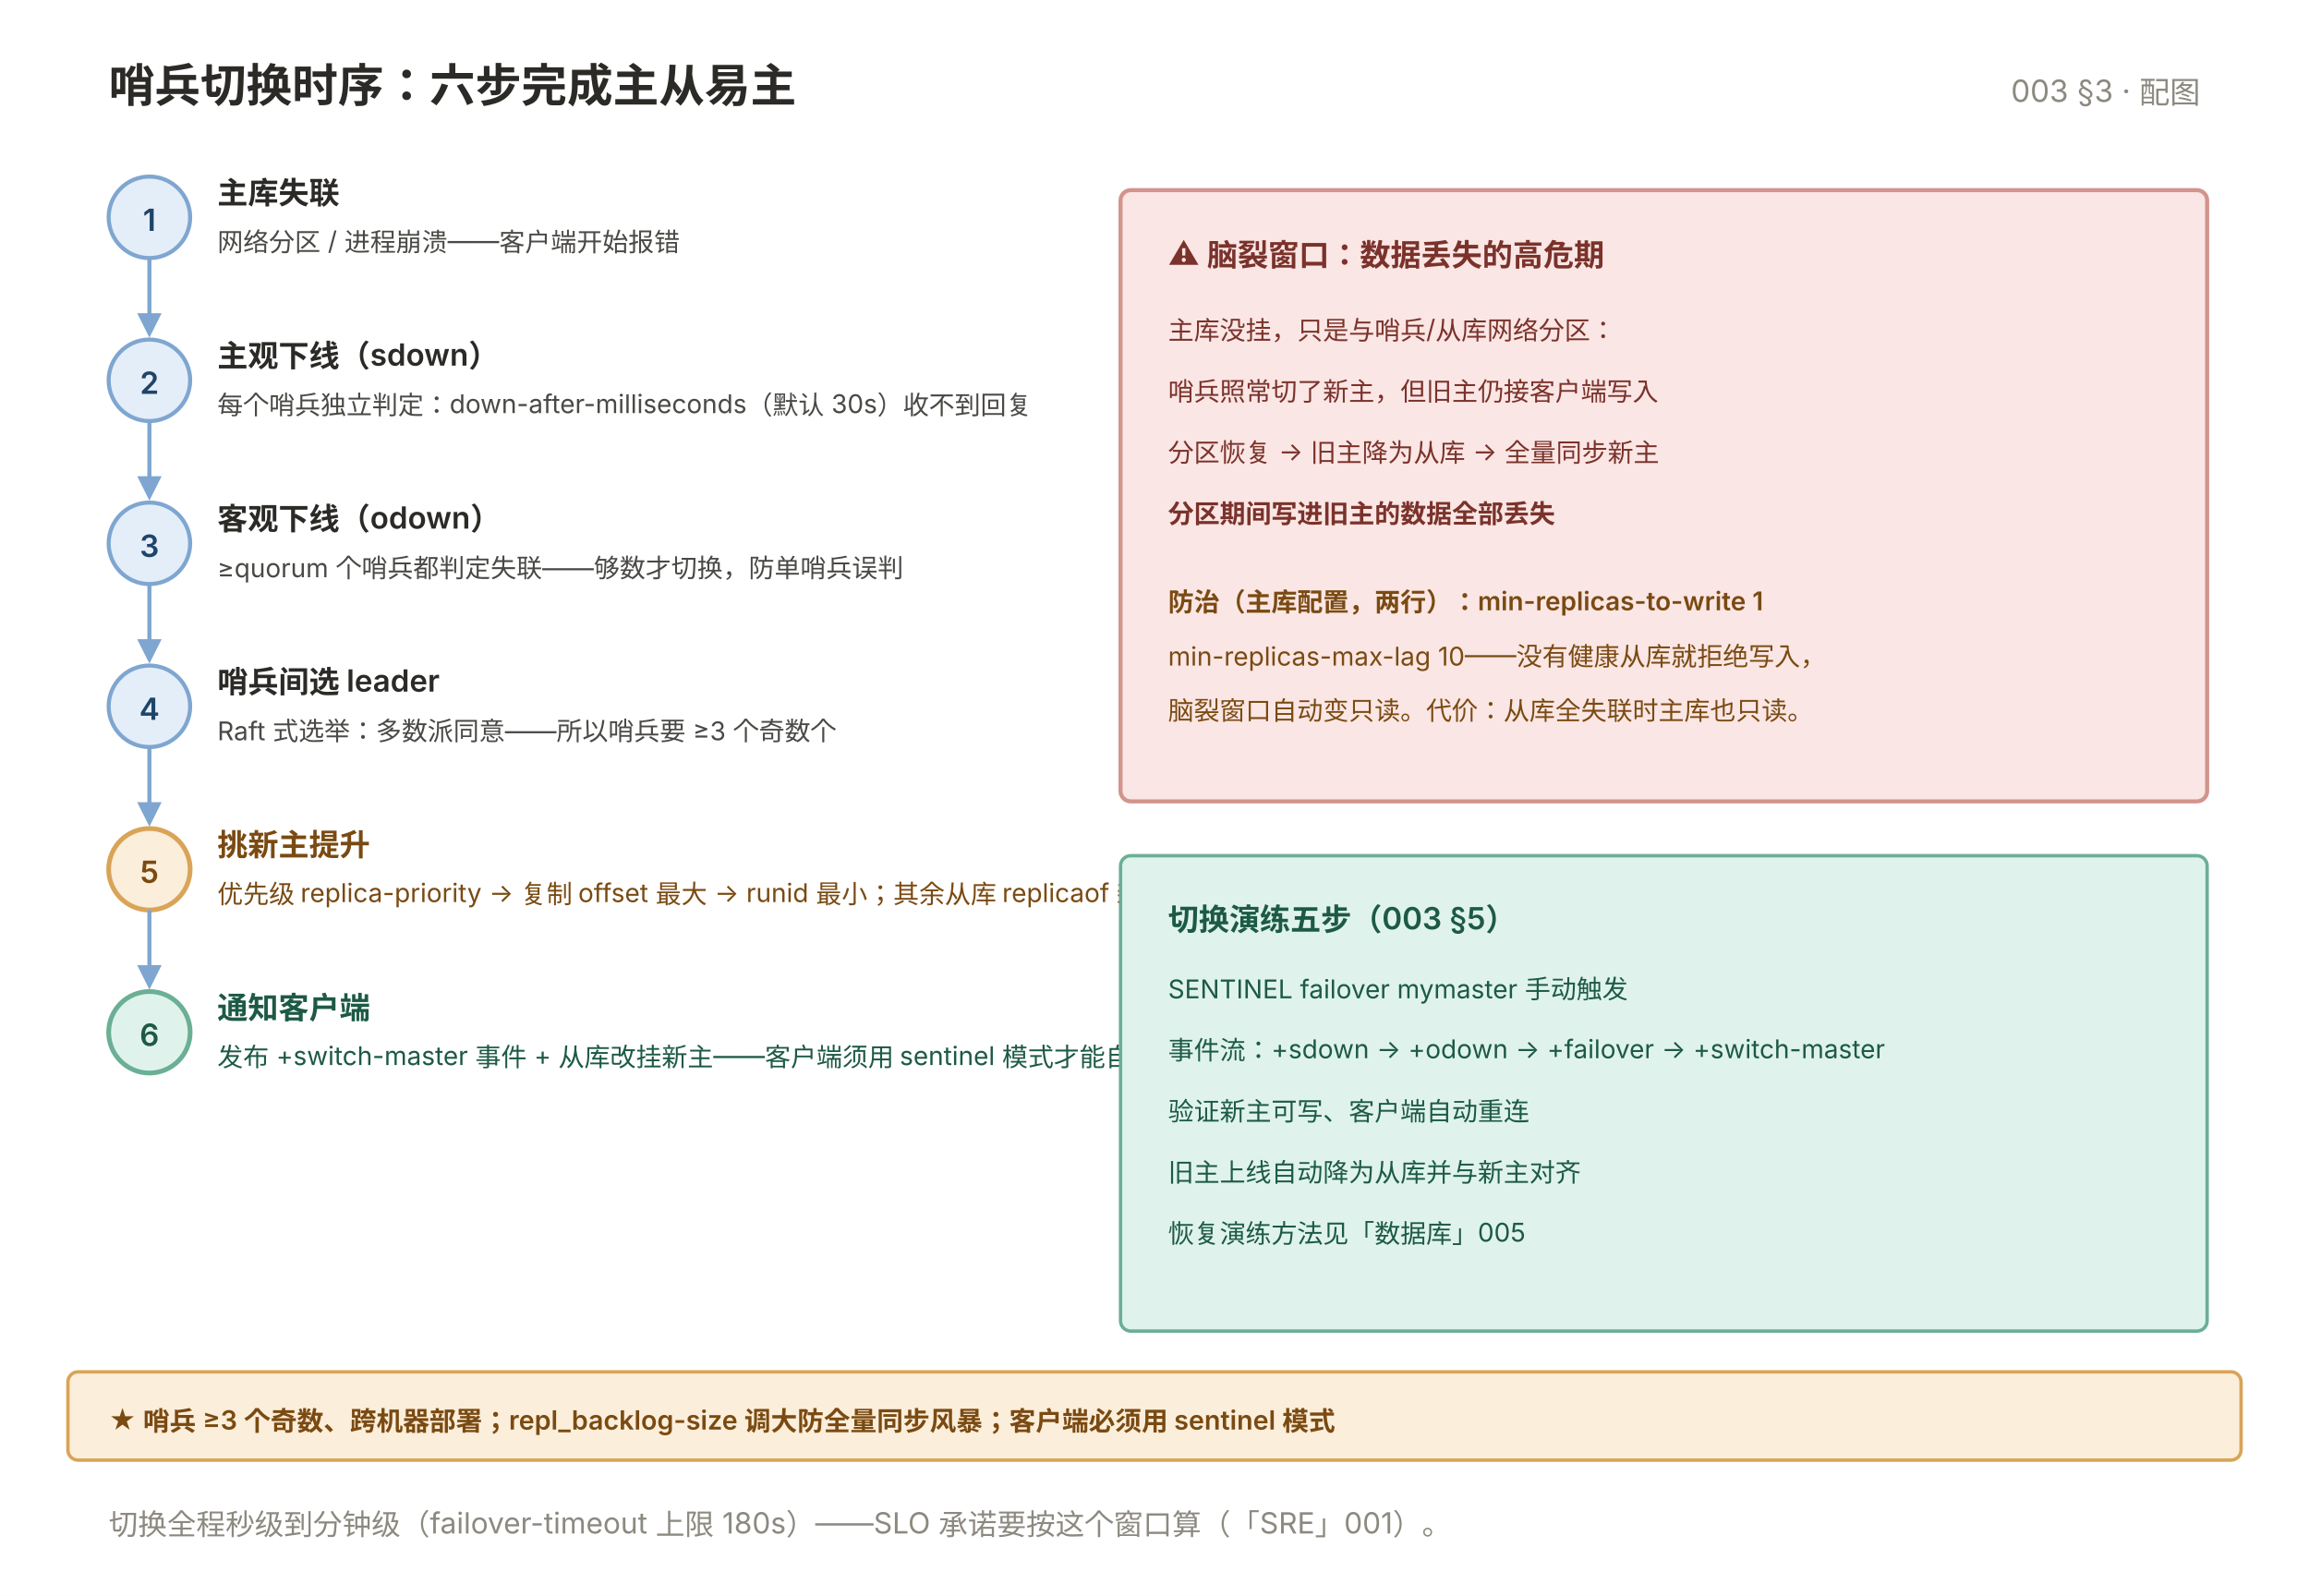
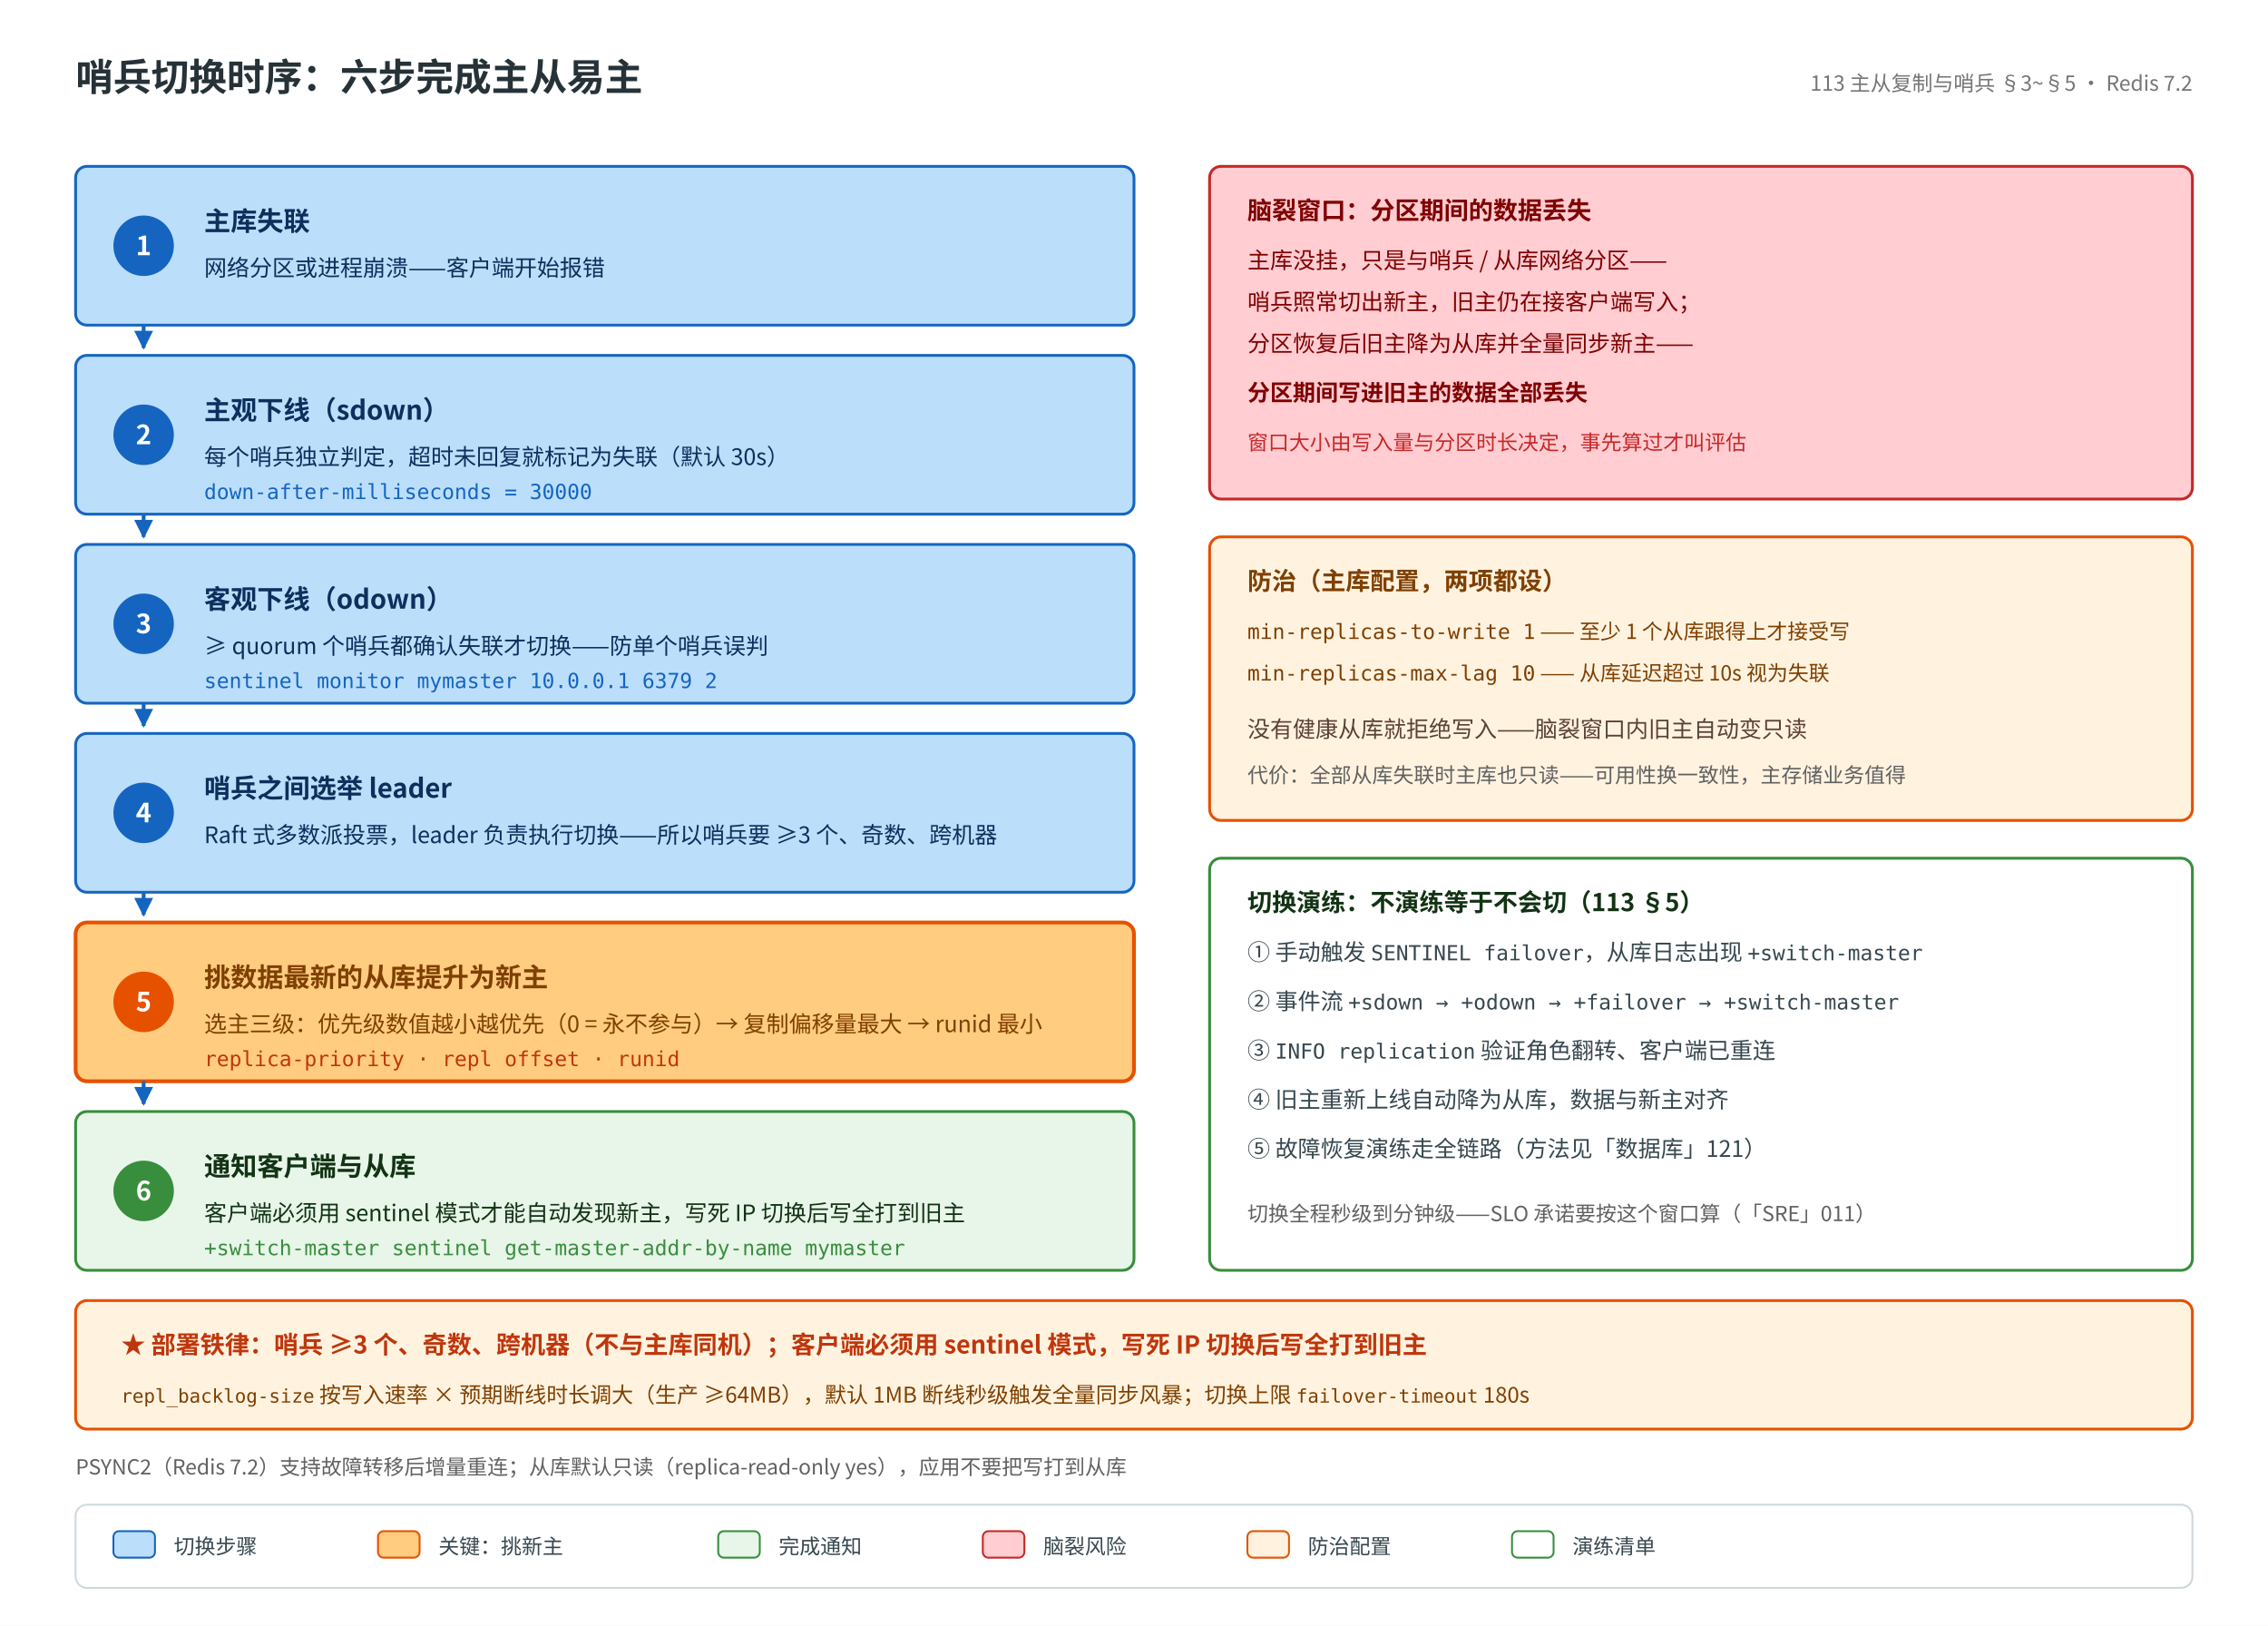
- <svg xmlns="http://www.w3.org/2000/svg" viewBox="0 0 1200 829.41" width="1200" height="829.41" font-family="-apple-system, 'Segoe UI', 'Microsoft YaHei', 'PingFang SC', sans-serif">
-   <g transform="scale(1.764706)">
-     <rect width="680" height="470" fill="#FFFFFF" />
-     <text x="32" y="30" font-size="13.5" font-weight="600" fill="#2B2A27">哨兵切换时序：六步完成主从易主</text>
-     <text x="648" y="30" font-size="9" fill="#8C8980" text-anchor="end">003 §3 · 配图</text>
-     <defs>
-       <marker id="s3Blue" viewBox="0 0 10 10" refX="8" refY="5" markerWidth="6" markerHeight="6" orient="auto">
-         <path d="M0,0 L10,5 L0,10 z" fill="#7FA6D0" />
-       </marker>
-     </defs>
-     <circle cx="44" cy="64" r="12" fill="#E4EEF9" stroke="#7FA6D0" stroke-width="1.2" />
-     <text x="44" y="68" font-size="9" font-weight="600" fill="#1F4468" text-anchor="middle">1</text>
-     <text x="64" y="60" font-size="9" font-weight="600" fill="#2B2A27">主库失联</text>
-     <text x="64" y="74" font-size="7.6" fill="#4A4945">网络分区 / 进程崩溃——客户端开始报错</text>
-     <circle cx="44" cy="112" r="12" fill="#E4EEF9" stroke="#7FA6D0" stroke-width="1.2" />
-     <text x="44" y="116" font-size="9" font-weight="600" fill="#1F4468" text-anchor="middle">2</text>
-     <text x="64" y="108" font-size="9" font-weight="600" fill="#2B2A27">主观下线（sdown）</text>
-     <text x="64" y="122" font-size="7.6" fill="#4A4945">每个哨兵独立判定：down-after-milliseconds（默认 30s）收不到回复</text>
-     <circle cx="44" cy="160" r="12" fill="#E4EEF9" stroke="#7FA6D0" stroke-width="1.2" />
-     <text x="44" y="164" font-size="9" font-weight="600" fill="#1F4468" text-anchor="middle">3</text>
-     <text x="64" y="156" font-size="9" font-weight="600" fill="#2B2A27">客观下线（odown）</text>
-     <text x="64" y="170" font-size="7.6" fill="#4A4945">≥quorum 个哨兵都判定失联——够数才切换，防单哨兵误判</text>
-     <circle cx="44" cy="208" r="12" fill="#E4EEF9" stroke="#7FA6D0" stroke-width="1.2" />
-     <text x="44" y="212" font-size="9" font-weight="600" fill="#1F4468" text-anchor="middle">4</text>
-     <text x="64" y="204" font-size="9" font-weight="600" fill="#2B2A27">哨兵间选 leader</text>
-     <text x="64" y="218" font-size="7.6" fill="#4A4945">Raft 式选举：多数派同意——所以哨兵要 ≥3 个奇数个</text>
-     <circle cx="44" cy="256" r="12" fill="#FBEEDA" stroke="#D9A458" stroke-width="1.4" />
-     <text x="44" y="260" font-size="9" font-weight="600" fill="#7A4A12" text-anchor="middle">5</text>
-     <text x="64" y="252" font-size="9" font-weight="600" fill="#7A4A12">挑新主提升</text>
-     <text x="64" y="266" font-size="7.6" fill="#7A4A12">优先级 replica-priority → 复制 offset 最大 → runid 最小；其余从库 replicaof 新主</text>
-     <circle cx="44" cy="304" r="12" fill="#DFF3EC" stroke="#6BAF95" stroke-width="1.4" />
-     <text x="44" y="308" font-size="9" font-weight="600" fill="#1D5A45" text-anchor="middle">6</text>
-     <text x="64" y="300" font-size="9" font-weight="600" fill="#1D5A45">通知客户端</text>
-     <text x="64" y="314" font-size="7.6" fill="#1D5A45">发布 +switch-master 事件 + 从库改挂新主——客户端须用 sentinel 模式才能自动跟随</text>
-     <line x1="44" y1="76" x2="44" y2="98" stroke="#7FA6D0" stroke-width="1.2" marker-end="url(#s3Blue)" />
-     <line x1="44" y1="124" x2="44" y2="146" stroke="#7FA6D0" stroke-width="1.2" marker-end="url(#s3Blue)" />
-     <line x1="44" y1="172" x2="44" y2="194" stroke="#7FA6D0" stroke-width="1.2" marker-end="url(#s3Blue)" />
-     <line x1="44" y1="220" x2="44" y2="242" stroke="#7FA6D0" stroke-width="1.2" marker-end="url(#s3Blue)" />
-     <line x1="44" y1="268" x2="44" y2="290" stroke="#7FA6D0" stroke-width="1.2" marker-end="url(#s3Blue)" />
-     <rect x="330" y="56" width="320" height="180" rx="3" fill="#FAE6E4" stroke="#D2948C" stroke-width="1.2" />
-     <text x="344" y="78" font-size="9" font-weight="600" fill="#7A322B">⚠ 脑裂窗口：数据丢失的高危期</text>
-     <text x="344" y="100" font-size="7.6" fill="#7A322B">主库没挂，只是与哨兵/从库网络分区：</text>
-     <text x="344" y="118" font-size="7.6" fill="#7A322B">哨兵照常切了新主，但旧主仍接客户端写入</text>
-     <text x="344" y="136" font-size="7.6" fill="#7A322B">分区恢复 → 旧主降为从库 → 全量同步新主</text>
-     <text x="344" y="154" font-size="7.6" font-weight="600" fill="#7A322B">分区期间写进旧主的数据全部丢失</text>
-     <text x="344" y="180" font-size="7.6" font-weight="600" fill="#7A4A12">防治（主库配置，两行）：min-replicas-to-write 1</text>
-     <text x="344" y="196" font-size="7.6" fill="#7A4A12">min-replicas-max-lag 10——没有健康从库就拒绝写入，</text>
-     <text x="344" y="212" font-size="7.6" fill="#7A4A12">脑裂窗口自动变只读。代价：从库全失联时主库也只读。</text>
-     <rect x="330" y="252" width="320" height="140" rx="3" fill="#DFF3EC" stroke="#6BAF95" stroke-width="1" />
-     <text x="344" y="274" font-size="9" font-weight="600" fill="#1D5A45">切换演练五步（003 §5）</text>
-     <text x="344" y="294" font-size="7.6" fill="#1D5A45">SENTINEL failover mymaster 手动触发</text>
-     <text x="344" y="312" font-size="7.6" fill="#1D5A45">事件流：+sdown → +odown → +failover → +switch-master</text>
-     <text x="344" y="330" font-size="7.6" fill="#1D5A45">验证新主可写、客户端自动重连</text>
-     <text x="344" y="348" font-size="7.6" fill="#1D5A45">旧主上线自动降为从库并与新主对齐</text>
-     <text x="344" y="366" font-size="7.6" fill="#1D5A45">恢复演练方法见「数据库」005</text>
-     <rect x="20" y="404" width="640" height="26" rx="3" fill="#FBEEDA" stroke="#D9A458" stroke-width="1" />
-     <text x="32" y="421" font-size="7.8" font-weight="600" fill="#7A4A12">★ 哨兵 ≥3 个奇数、跨机器部署；repl_backlog-size 调大防全量同步风暴；客户端必须用 sentinel 模式</text>
-     <text x="32" y="452" font-size="8.6" fill="#8C8980">切换全程秒级到分钟级（failover-timeout 上限 180s）——SLO 承诺要按这个窗口算（「SRE」001）。</text>
-   </g>
+ <svg xmlns="http://www.w3.org/2000/svg" viewBox="0 0 1200 860" font-family="'Microsoft YaHei','PingFang SC','Noto Sans CJK SC',sans-serif">
+   <defs>
+     <marker id="axBlue" viewBox="0 0 10 10" refX="9" refY="5" markerWidth="10" markerHeight="10" markerUnits="userSpaceOnUse" orient="auto-start-reverse">
+       <path d="M 0 0 L 10 5 L 0 10 z" fill="#1565c0" />
+     </marker>
+   </defs>
+   <rect x="0" y="0" width="1200" height="860" fill="#ffffff" />
+   <text x="40" y="48" font-size="20" font-weight="bold" fill="#263238">哨兵切换时序：六步完成主从易主</text>
+   <text x="1160" y="48" font-size="11" fill="#757575" text-anchor="end">113 主从复制与哨兵 §3~§5 · Redis 7.2</text>
+   <rect x="40" y="88" width="560" height="84" rx="6" fill="#bbdefb" stroke="#1565c0" stroke-width="1.5" />
+   <circle cx="76" cy="130" r="16" fill="#1565c0" />
+   <text x="76" y="135" font-size="14" font-weight="bold" fill="#ffffff" text-anchor="middle">1</text>
+   <text x="108" y="122" font-size="14" font-weight="bold" fill="#0d2f5c">主库失联</text>
+   <text x="108" y="146" font-size="12" fill="#0d2f5c">网络分区或进程崩溃——客户端开始报错</text>
+   <line x1="76" y1="172" x2="76" y2="184" stroke="#1565c0" stroke-width="2" marker-end="url(#axBlue)" />
+   <rect x="40" y="188" width="560" height="84" rx="6" fill="#bbdefb" stroke="#1565c0" stroke-width="1.5" />
+   <circle cx="76" cy="230" r="16" fill="#1565c0" />
+   <text x="76" y="235" font-size="14" font-weight="bold" fill="#ffffff" text-anchor="middle">2</text>
+   <text x="108" y="222" font-size="14" font-weight="bold" fill="#0d2f5c">主观下线（sdown）</text>
+   <text x="108" y="246" font-size="12" fill="#0d2f5c">每个哨兵独立判定，超时未回复就标记为失联（默认 30s）</text>
+   <text x="108" y="264" font-size="11" fill="#1565c0" font-family="ui-monospace,Menlo,Consolas,monospace">down-after-milliseconds = 30000</text>
+   <line x1="76" y1="272" x2="76" y2="284" stroke="#1565c0" stroke-width="2" marker-end="url(#axBlue)" />
+   <rect x="40" y="288" width="560" height="84" rx="6" fill="#bbdefb" stroke="#1565c0" stroke-width="1.5" />
+   <circle cx="76" cy="330" r="16" fill="#1565c0" />
+   <text x="76" y="335" font-size="14" font-weight="bold" fill="#ffffff" text-anchor="middle">3</text>
+   <text x="108" y="322" font-size="14" font-weight="bold" fill="#0d2f5c">客观下线（odown）</text>
+   <text x="108" y="346" font-size="12" fill="#0d2f5c">≥ quorum 个哨兵都确认失联才切换——防单个哨兵误判</text>
+   <text x="108" y="364" font-size="11" fill="#1565c0" font-family="ui-monospace,Menlo,Consolas,monospace">sentinel monitor mymaster 10.0.0.1 6379 2</text>
+   <line x1="76" y1="372" x2="76" y2="384" stroke="#1565c0" stroke-width="2" marker-end="url(#axBlue)" />
+   <rect x="40" y="388" width="560" height="84" rx="6" fill="#bbdefb" stroke="#1565c0" stroke-width="1.5" />
+   <circle cx="76" cy="430" r="16" fill="#1565c0" />
+   <text x="76" y="435" font-size="14" font-weight="bold" fill="#ffffff" text-anchor="middle">4</text>
+   <text x="108" y="422" font-size="14" font-weight="bold" fill="#0d2f5c">哨兵之间选举 leader</text>
+   <text x="108" y="446" font-size="12" fill="#0d2f5c">Raft 式多数派投票，leader 负责执行切换——所以哨兵要 ≥3 个、奇数、跨机器</text>
+   <line x1="76" y1="472" x2="76" y2="484" stroke="#1565c0" stroke-width="2" marker-end="url(#axBlue)" />
+   <rect x="40" y="488" width="560" height="84" rx="6" fill="#ffcc80" stroke="#e65100" stroke-width="2" />
+   <circle cx="76" cy="530" r="16" fill="#e65100" />
+   <text x="76" y="535" font-size="14" font-weight="bold" fill="#ffffff" text-anchor="middle">5</text>
+   <text x="108" y="522" font-size="14" font-weight="bold" fill="#7f3f00">挑数据最新的从库提升为新主</text>
+   <text x="108" y="546" font-size="12" fill="#7f3f00">选主三级：优先级数值越小越优先（0 = 永不参与）→ 复制偏移量最大 → runid 最小</text>
+   <text x="108" y="564" font-size="11" fill="#bf360c" font-family="ui-monospace,Menlo,Consolas,monospace">replica-priority · repl offset · runid</text>
+   <line x1="76" y1="572" x2="76" y2="584" stroke="#1565c0" stroke-width="2" marker-end="url(#axBlue)" />
+   <rect x="40" y="588" width="560" height="84" rx="6" fill="#e8f5e9" stroke="#388e3c" stroke-width="1.5" />
+   <circle cx="76" cy="630" r="16" fill="#388e3c" />
+   <text x="76" y="635" font-size="14" font-weight="bold" fill="#ffffff" text-anchor="middle">6</text>
+   <text x="108" y="622" font-size="14" font-weight="bold" fill="#123314">通知客户端与从库</text>
+   <text x="108" y="646" font-size="12" fill="#123314">客户端必须用 sentinel 模式才能自动发现新主，写死 IP 切换后写全打到旧主</text>
+   <text x="108" y="664" font-size="11" fill="#388e3c" font-family="ui-monospace,Menlo,Consolas,monospace">+switch-master  sentinel get-master-addr-by-name mymaster</text>
+   <rect x="640" y="88" width="520" height="176" rx="6" fill="#ffcdd2" stroke="#c62828" stroke-width="1.5" />
+   <text x="660" y="116" font-size="13" font-weight="bold" fill="#7f0000">脑裂窗口：分区期间的数据丢失</text>
+   <text x="660" y="142" font-size="12" fill="#7f0000">主库没挂，只是与哨兵 / 从库网络分区——</text>
+   <text x="660" y="164" font-size="12" fill="#7f0000">哨兵照常切出新主，旧主仍在接客户端写入；</text>
+   <text x="660" y="186" font-size="12" fill="#7f0000">分区恢复后旧主降为从库并全量同步新主——</text>
+   <text x="660" y="212" font-size="12" font-weight="bold" fill="#7f0000">分区期间写进旧主的数据全部丢失</text>
+   <text x="660" y="238" font-size="11" fill="#c62828">窗口大小由写入量与分区时长决定，事先算过才叫评估</text>
+   <rect x="640" y="284" width="520" height="150" rx="6" fill="#fff3e0" stroke="#e65100" stroke-width="1.5" />
+   <text x="660" y="312" font-size="13" font-weight="bold" fill="#7f3f00">防治（主库配置，两项都设）</text>
+   <text x="660" y="338" font-size="11" fill="#7f3f00">
+     <tspan font-family="ui-monospace,Menlo,Consolas,monospace">min-replicas-to-write 1</tspan> —— 至少 1 个从库跟得上才接受写</text>
+   <text x="660" y="360" font-size="11" fill="#7f3f00">
+     <tspan font-family="ui-monospace,Menlo,Consolas,monospace">min-replicas-max-lag 10</tspan> —— 从库延迟超过 10s 视为失联</text>
+   <text x="660" y="390" font-size="12" fill="#5d4037">没有健康从库就拒绝写入——脑裂窗口内旧主自动变只读</text>
+   <text x="660" y="414" font-size="11" fill="#616161">代价：全部从库失联时主库也只读——可用性换一致性，主存储业务值得</text>
+   <rect x="640" y="454" width="520" height="218" rx="6" fill="#ffffff" stroke="#388e3c" stroke-width="1.5" />
+   <text x="660" y="482" font-size="13" font-weight="bold" fill="#123314">切换演练：不演练等于不会切（113 §5）</text>
+   <text x="660" y="508" font-size="12" fill="#37474f">① 手动触发 <tspan font-family="ui-monospace,Menlo,Consolas,monospace" font-size="11">SENTINEL failover</tspan>，从库日志出现 <tspan font-family="ui-monospace,Menlo,Consolas,monospace" font-size="11">+switch-master</tspan>
+   </text>
+   <text x="660" y="534" font-size="12" fill="#37474f">② 事件流 <tspan font-family="ui-monospace,Menlo,Consolas,monospace" font-size="11">+sdown → +odown → +failover → +switch-master</tspan>
+   </text>
+   <text x="660" y="560" font-size="12" fill="#37474f">③ <tspan font-family="ui-monospace,Menlo,Consolas,monospace" font-size="11">INFO replication</tspan> 验证角色翻转、客户端已重连</text>
+   <text x="660" y="586" font-size="12" fill="#37474f">④ 旧主重新上线自动降为从库，数据与新主对齐</text>
+   <text x="660" y="612" font-size="12" fill="#37474f">⑤ 故障恢复演练走全链路（方法见「数据库」121）</text>
+   <text x="660" y="646" font-size="11" fill="#616161">切换全程秒级到分钟级——SLO 承诺要按这个窗口算（「SRE」011）</text>
+   <rect x="40" y="688" width="1120" height="68" rx="6" fill="#fff3e0" stroke="#e65100" stroke-width="1.5" />
+   <text x="64" y="716" font-size="13" font-weight="bold" fill="#bf360c">★ 部署铁律：哨兵 ≥3 个、奇数、跨机器（不与主库同机）；客户端必须用 sentinel 模式，写死 IP 切换后写全打到旧主</text>
+   <text x="64" y="742" font-size="11.5" fill="#7f3f00">
+     <tspan font-family="ui-monospace,Menlo,Consolas,monospace" font-size="10">repl_backlog-size</tspan> 按写入速率 × 预期断线时长调大（生产 ≥64MB），默认 1MB 断线秒级触发全量同步风暴；切换上限 <tspan font-family="ui-monospace,Menlo,Consolas,monospace" font-size="10">failover-timeout</tspan> 180s</text>
+   <text x="40" y="780" font-size="11" fill="#616161">PSYNC2（Redis 7.2）支持故障转移后增量重连；从库默认只读（replica-read-only yes），应用不要把写打到从库</text>
+   <rect x="40" y="796" width="1120" height="44" rx="6" fill="#ffffff" stroke="#cfd8dc" stroke-width="1" />
+   <rect x="60" y="810" width="22" height="14" rx="3" fill="#bbdefb" stroke="#1565c0" stroke-width="1" />
+   <text x="92" y="822" font-size="11" fill="#37474f">切换步骤</text>
+   <rect x="200" y="810" width="22" height="14" rx="3" fill="#ffcc80" stroke="#e65100" stroke-width="1" />
+   <text x="232" y="822" font-size="11" fill="#37474f">关键：挑新主</text>
+   <rect x="380" y="810" width="22" height="14" rx="3" fill="#e8f5e9" stroke="#388e3c" stroke-width="1" />
+   <text x="412" y="822" font-size="11" fill="#37474f">完成通知</text>
+   <rect x="520" y="810" width="22" height="14" rx="3" fill="#ffcdd2" stroke="#c62828" stroke-width="1" />
+   <text x="552" y="822" font-size="11" fill="#37474f">脑裂风险</text>
+   <rect x="660" y="810" width="22" height="14" rx="3" fill="#fff3e0" stroke="#e65100" stroke-width="1" />
+   <text x="692" y="822" font-size="11" fill="#37474f">防治配置</text>
+   <rect x="800" y="810" width="22" height="14" rx="3" fill="#ffffff" stroke="#388e3c" stroke-width="1" />
+   <text x="832" y="822" font-size="11" fill="#37474f">演练清单</text>
</svg>
